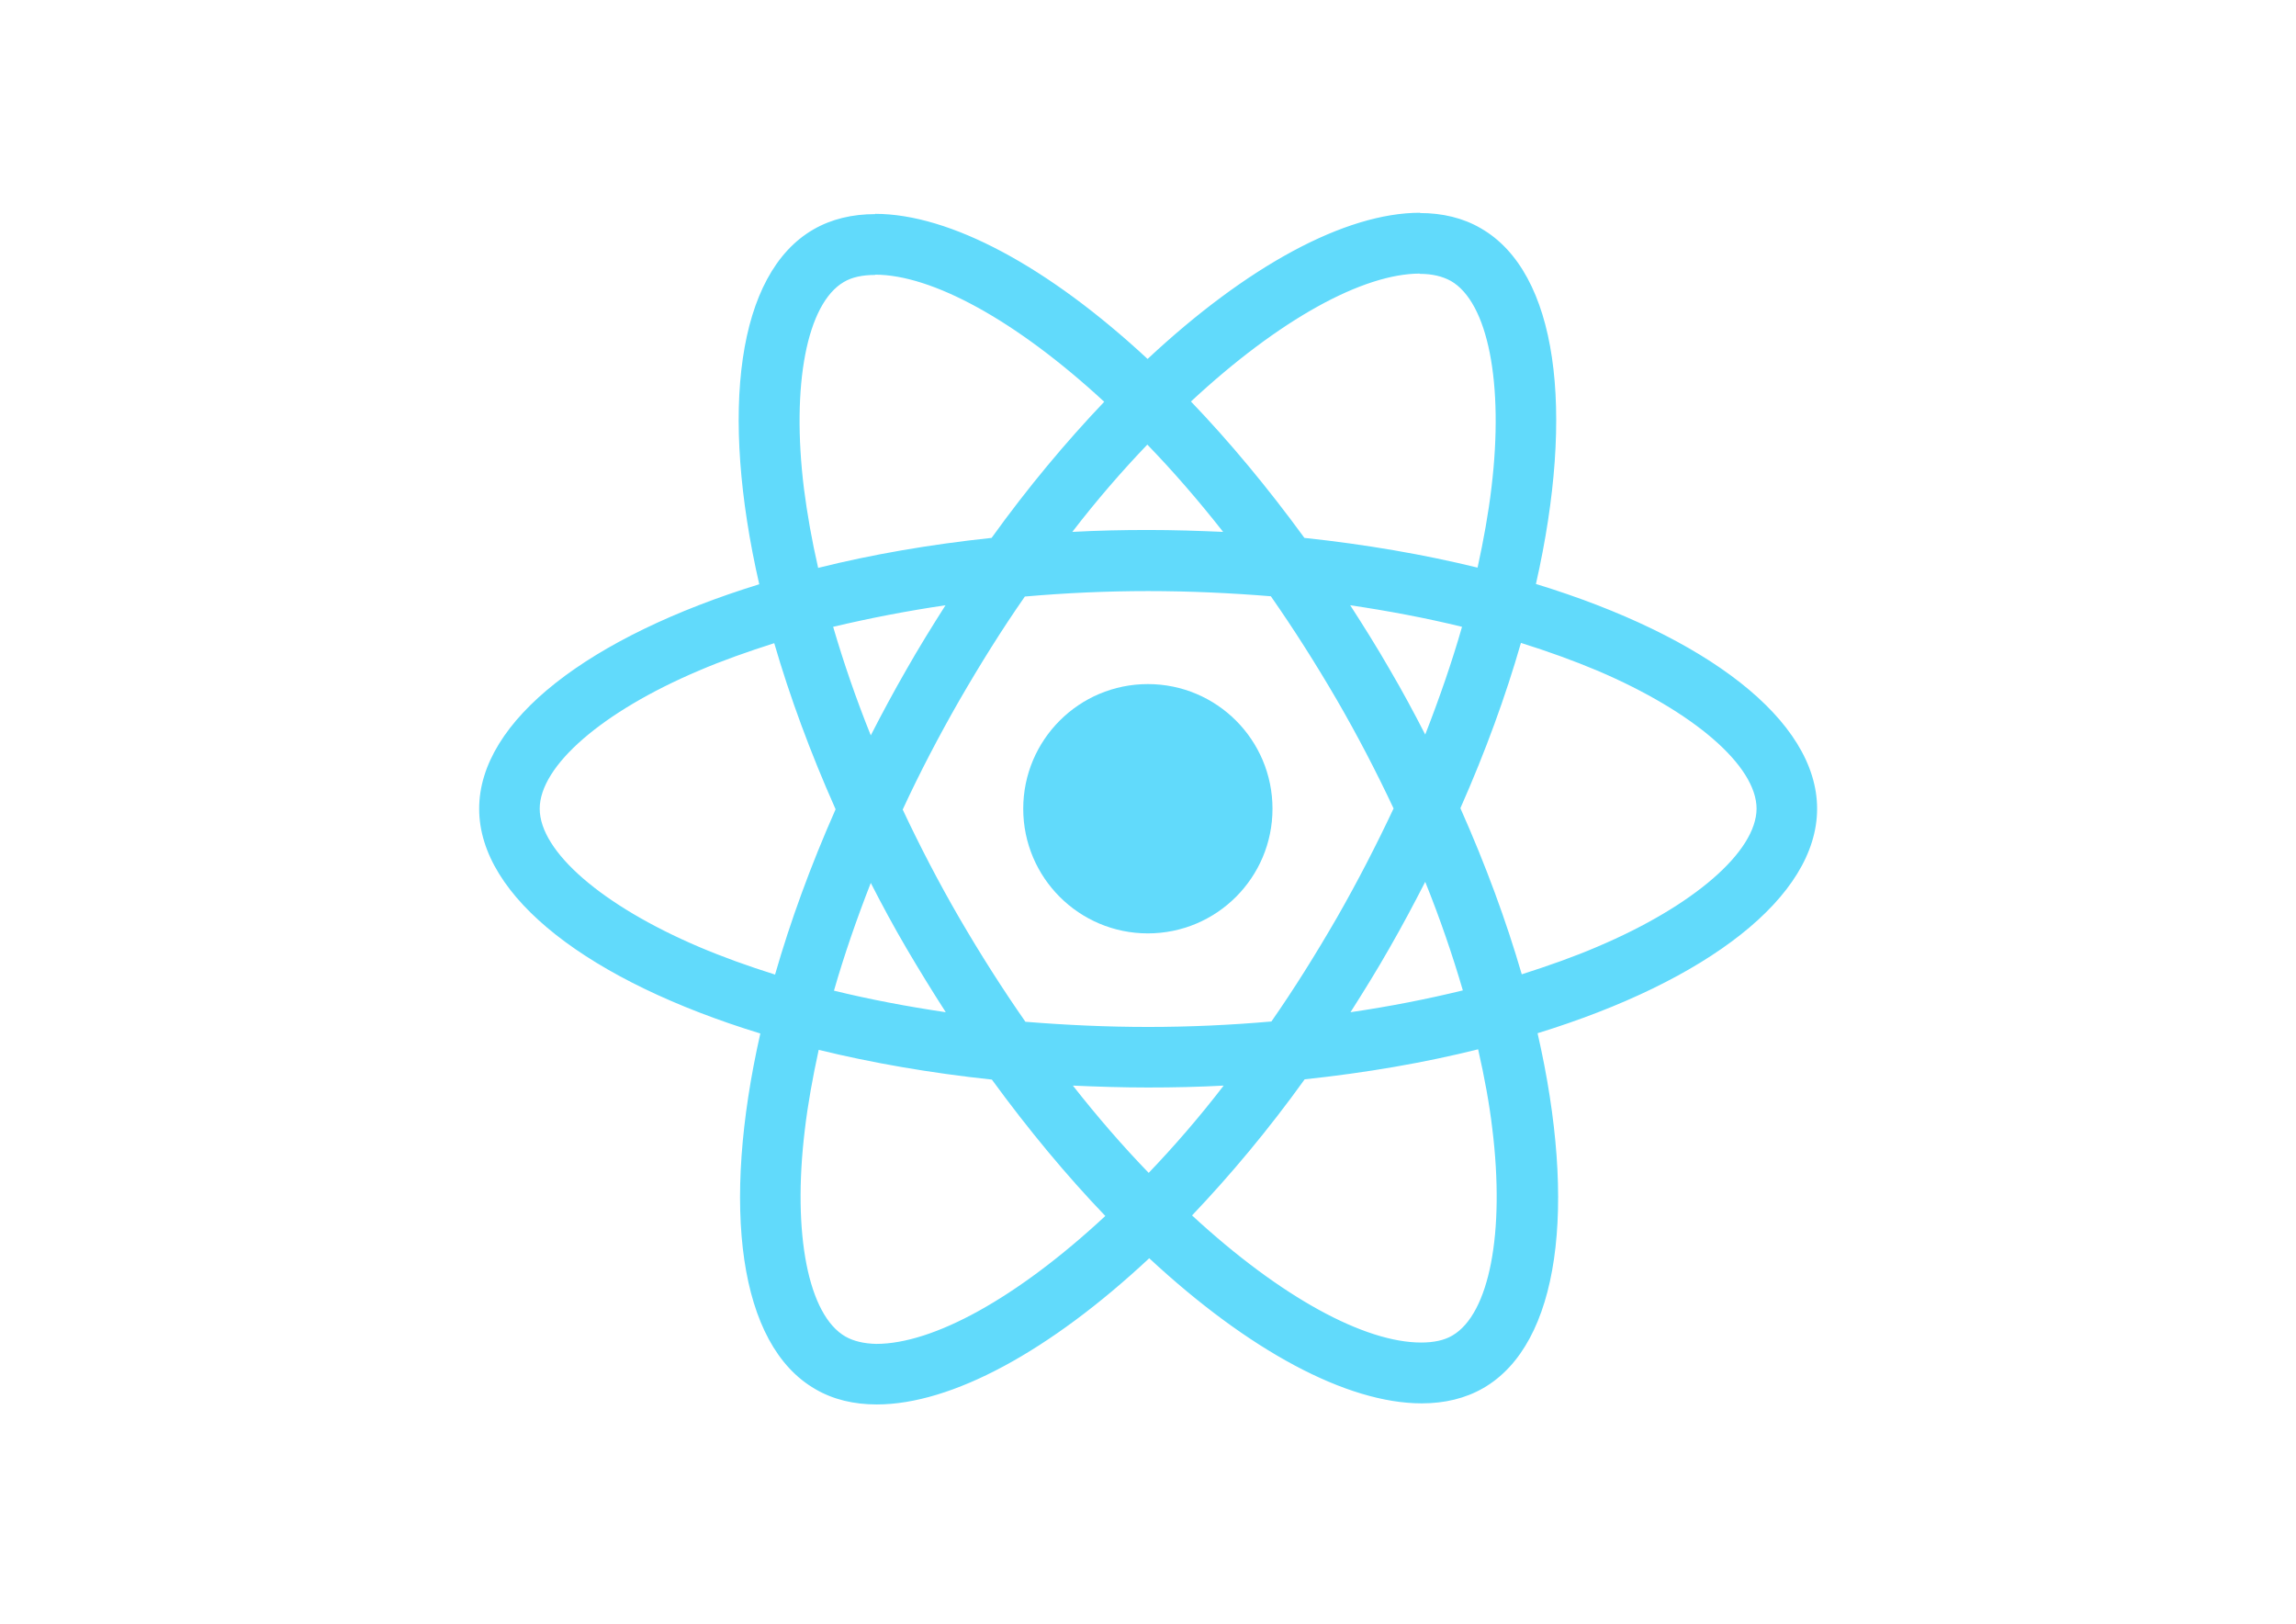
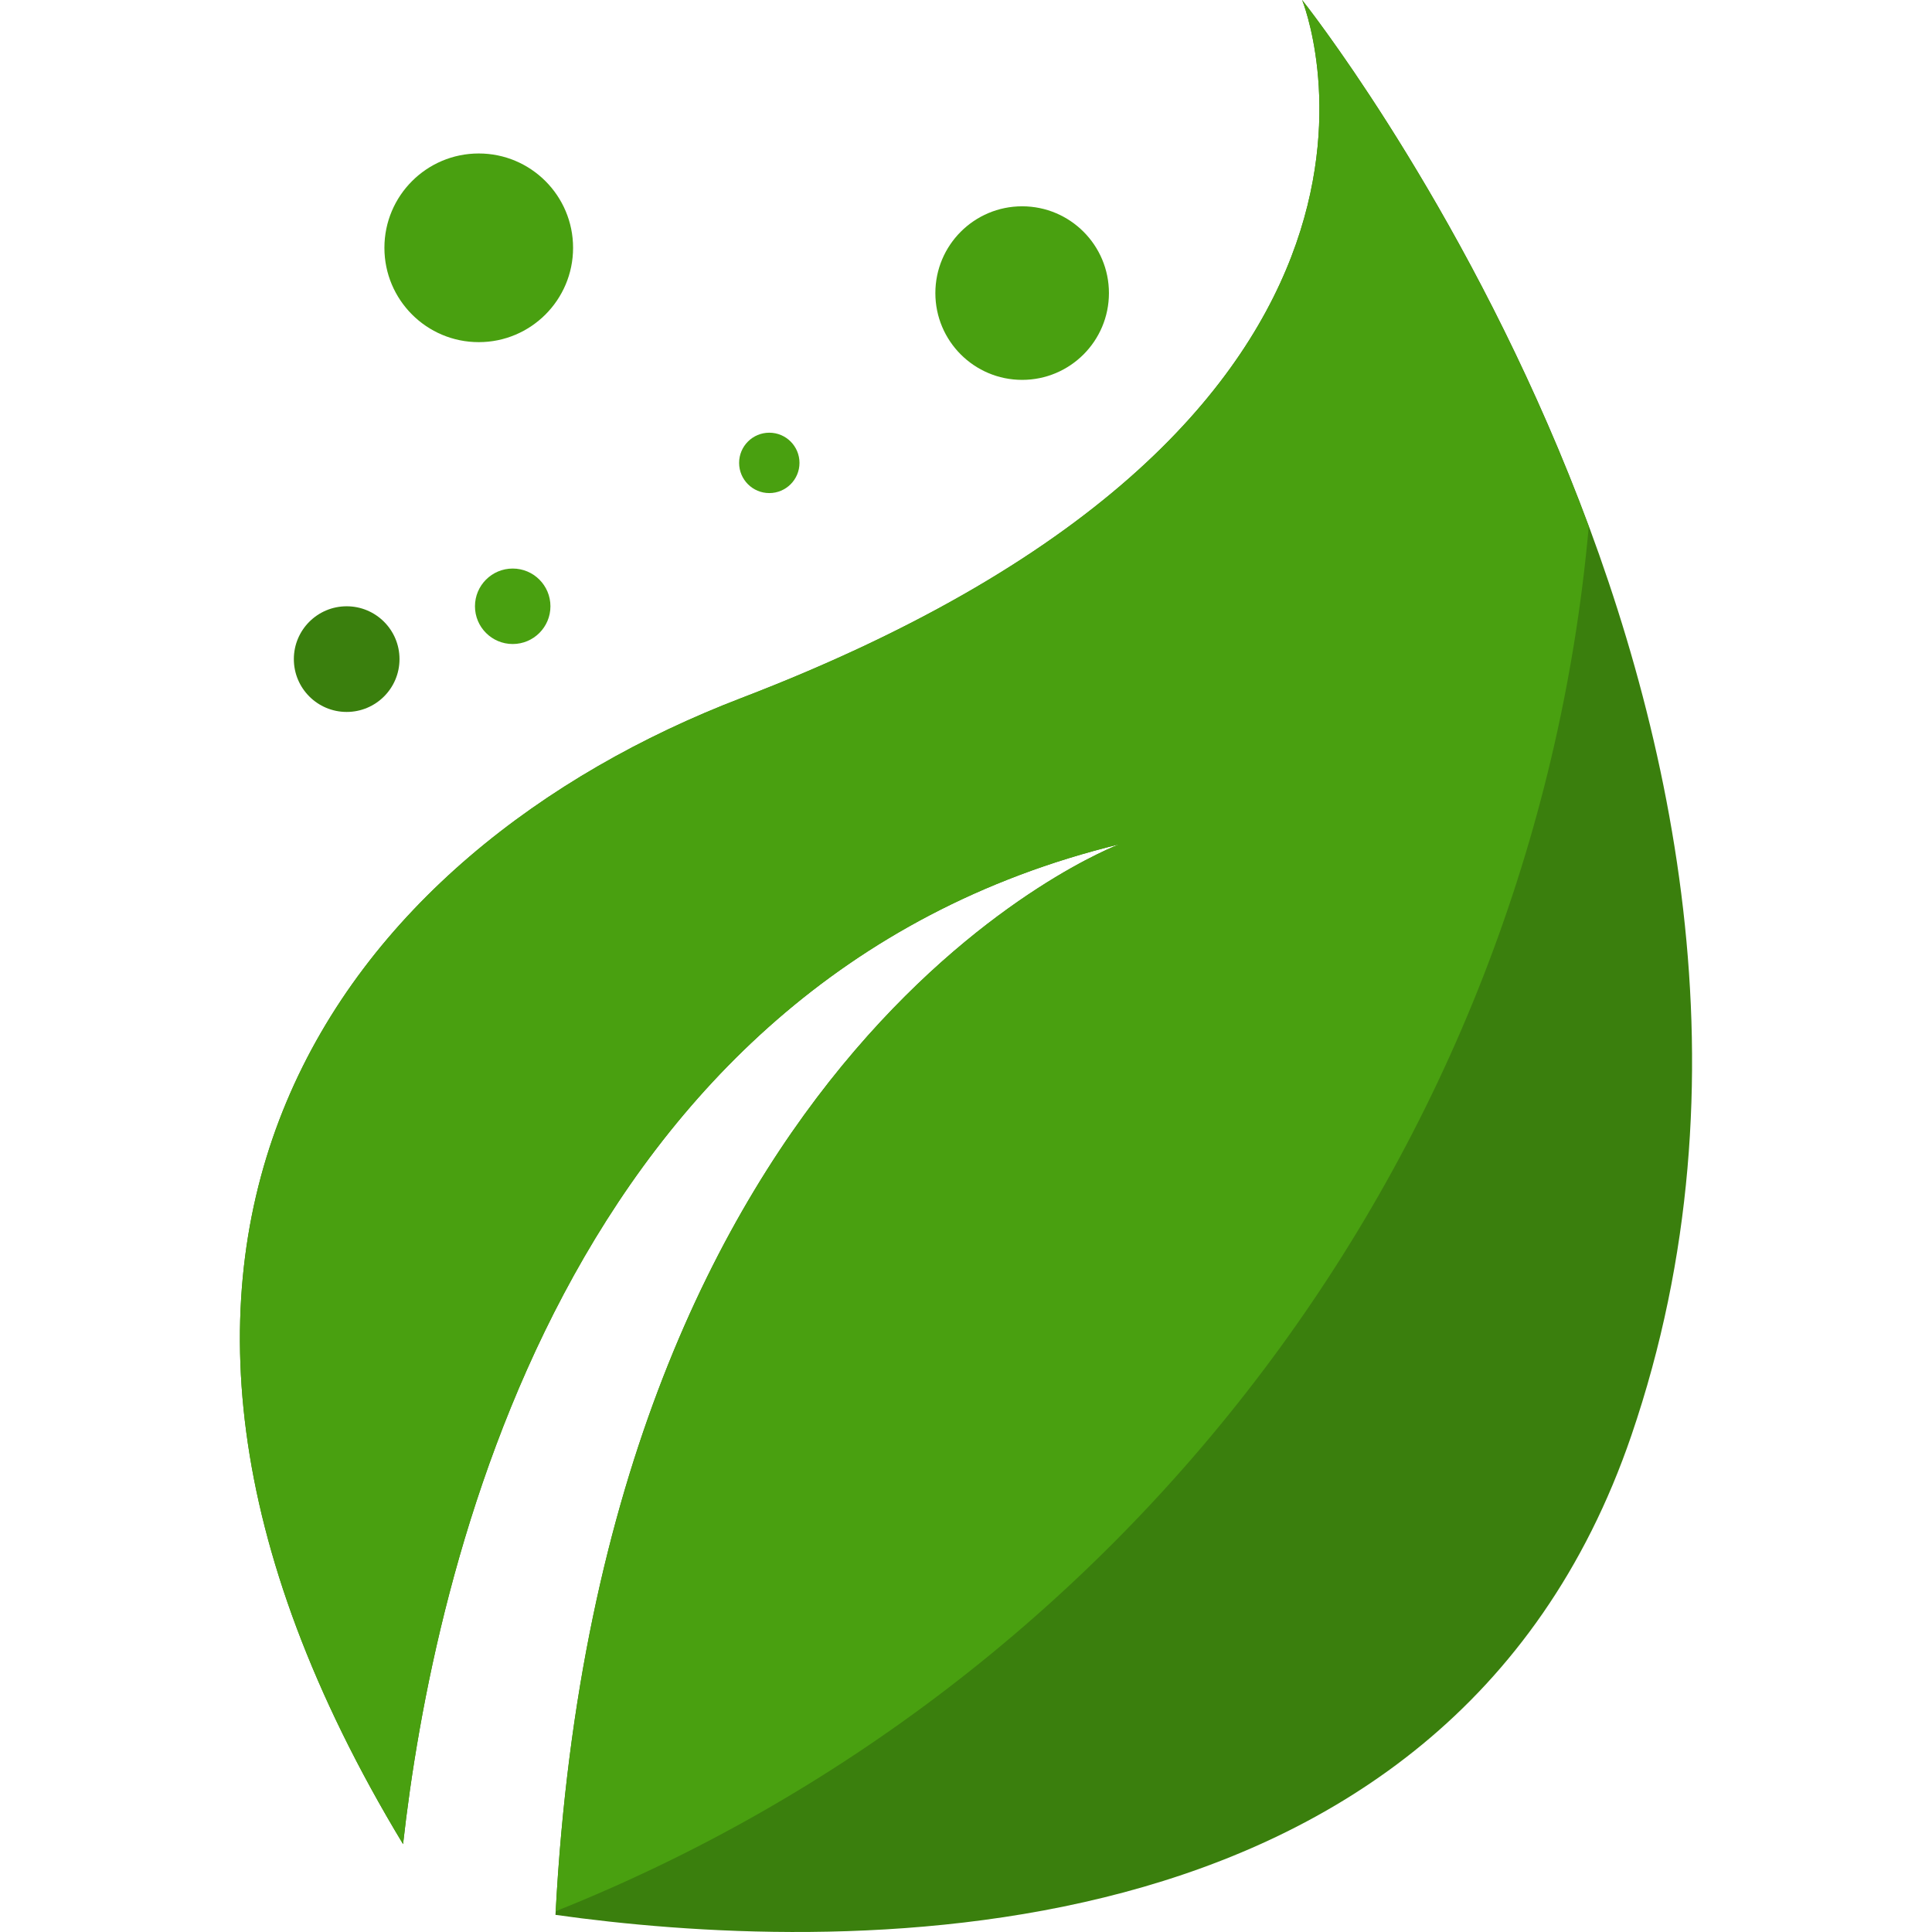
- <svg xmlns="http://www.w3.org/2000/svg" viewBox="0 0 841.9 595.3">
-   <g fill="#61DAFB">
-     <path d="M666.3 296.5c0-32.5-40.7-63.3-103.1-82.4 14.4-63.6 8-114.2-20.2-130.4-6.5-3.8-14.1-5.6-22.4-5.6v22.3c4.6 0 8.3.9 11.4 2.6 13.6 7.8 19.5 37.5 14.9 75.7-1.1 9.4-2.9 19.3-5.1 29.4-19.6-4.8-41-8.5-63.5-10.9-13.5-18.5-27.5-35.3-41.6-50 32.6-30.3 63.2-46.9 84-46.9V78c-27.5 0-63.5 19.6-99.9 53.6-36.4-33.8-72.4-53.2-99.9-53.2v22.3c20.7 0 51.4 16.5 84 46.6-14 14.7-28 31.4-41.3 49.9-22.6 2.4-44 6.1-63.6 11-2.3-10-4-19.7-5.2-29-4.7-38.2 1.1-67.9 14.6-75.8 3-1.8 6.9-2.6 11.5-2.6V78.5c-8.4 0-16 1.8-22.6 5.6-28.1 16.2-34.4 66.7-19.9 130.1-62.2 19.2-102.7 49.9-102.7 82.3 0 32.5 40.7 63.3 103.1 82.4-14.4 63.6-8 114.2 20.2 130.4 6.5 3.8 14.1 5.6 22.5 5.6 27.5 0 63.5-19.6 99.9-53.6 36.4 33.8 72.4 53.2 99.9 53.2 8.4 0 16-1.8 22.6-5.6 28.1-16.2 34.4-66.7 19.9-130.1 62-19.1 102.5-49.9 102.5-82.3zm-130.2-66.7c-3.7 12.9-8.3 26.2-13.5 39.5-4.1-8-8.4-16-13.1-24-4.6-8-9.5-15.8-14.4-23.4 14.2 2.1 27.9 4.7 41 7.9zm-45.8 106.5c-7.8 13.5-15.8 26.3-24.1 38.2-14.9 1.3-30 2-45.2 2-15.1 0-30.2-.7-45-1.9-8.3-11.9-16.4-24.6-24.2-38-7.6-13.1-14.5-26.4-20.8-39.8 6.2-13.4 13.2-26.8 20.7-39.9 7.8-13.5 15.8-26.3 24.1-38.2 14.9-1.3 30-2 45.2-2 15.1 0 30.2.7 45 1.9 8.3 11.9 16.4 24.6 24.2 38 7.6 13.1 14.5 26.4 20.8 39.8-6.3 13.4-13.2 26.8-20.7 39.9zm32.3-13c5.4 13.4 10 26.8 13.8 39.8-13.1 3.2-26.9 5.9-41.2 8 4.9-7.7 9.8-15.6 14.4-23.7 4.6-8 8.9-16.1 13-24.1zM421.2 430c-9.3-9.6-18.6-20.3-27.8-32 9 .4 18.2.7 27.5.7 9.4 0 18.7-.2 27.8-.7-9 11.7-18.3 22.4-27.5 32zm-74.4-58.9c-14.2-2.1-27.9-4.7-41-7.9 3.7-12.9 8.3-26.2 13.5-39.5 4.1 8 8.4 16 13.1 24 4.7 8 9.5 15.8 14.4 23.4zM420.7 163c9.3 9.6 18.6 20.3 27.8 32-9-.4-18.2-.7-27.5-.7-9.4 0-18.7.2-27.8.7 9-11.7 18.3-22.4 27.5-32zm-74 58.9c-4.9 7.7-9.8 15.6-14.4 23.7-4.6 8-8.9 16-13 24-5.4-13.4-10-26.8-13.8-39.8 13.1-3.1 26.9-5.8 41.2-7.9zm-90.5 125.2c-35.4-15.1-58.3-34.9-58.3-50.6 0-15.7 22.9-35.6 58.3-50.6 8.6-3.7 18-7 27.7-10.1 5.7 19.6 13.2 40 22.5 60.9-9.2 20.8-16.6 41.1-22.2 60.6-9.9-3.1-19.3-6.5-28-10.2zM310 490c-13.6-7.8-19.5-37.5-14.9-75.7 1.1-9.4 2.9-19.3 5.1-29.4 19.6 4.8 41 8.5 63.5 10.9 13.5 18.5 27.5 35.3 41.6 50-32.6 30.3-63.2 46.9-84 46.9-4.5-.1-8.3-1-11.3-2.7zm237.2-76.2c4.7 38.2-1.1 67.9-14.6 75.8-3 1.8-6.9 2.6-11.5 2.6-20.7 0-51.4-16.5-84-46.6 14-14.7 28-31.4 41.3-49.9 22.6-2.4 44-6.1 63.6-11 2.3 10.1 4.1 19.8 5.2 29.1zm38.5-66.7c-8.6 3.7-18 7-27.7 10.1-5.7-19.6-13.2-40-22.5-60.9 9.2-20.8 16.6-41.1 22.2-60.6 9.9 3.1 19.3 6.5 28.1 10.2 35.4 15.1 58.3 34.9 58.3 50.6-.1 15.7-23 35.6-58.4 50.6zM320.8 78.4z" />
-     <circle cx="420.9" cy="296.5" r="45.7" />
-     <path d="M520.5 78.1z" />
+ <svg xmlns="http://www.w3.org/2000/svg" version="1.1" id="Layer_1" x="0px" y="0px" viewBox="0 0 504.125 504.125" style="enable-background:new 0 0 504.125 504.125;" xml:space="preserve">
+   <path style="fill:#3A7F0D;" d="M339.772,0c0,0,44.536,108.954-146.337,182.138C89.719,221.893,10.059,323.789,105.173,481.193  c7.877-70.357,41.653-225.485,186.888-260.884c0,0-135.176,50.546-147.117,279.347c69.459,9.752,232.361,16.305,280.726-125.062  C489.536,187.817,339.772,0,339.772,0z" />
+   <path style="fill:#49A010;" d="M145.007,498.704c147.456-58.849,254.748-196.71,269.556-361.283C384.418,56.107,339.772,0,339.772,0  s44.536,108.954-146.337,182.138C89.719,221.893,10.059,323.789,105.173,481.193c7.877-70.357,41.653-225.485,186.888-260.884  C292.053,220.31,157.279,270.73,145.007,498.704z" />
+   <circle style="fill:#3A7F0D;" cx="90.459" cy="171.985" r="13.785" />
+   <g>
+     <circle style="fill:#49A010;" cx="133.782" cy="158.2" r="9.846" />
+     <circle style="fill:#49A010;" cx="124.921" cy="64.662" r="24.615" />
+     <circle style="fill:#49A010;" cx="200.736" cy="120.785" r="7.877" />
+     <circle style="fill:#49A010;" cx="266.713" cy="76.477" r="22.646" />
  </g>
+   <g>
+ </g>
+   <g>
+ </g>
+   <g>
+ </g>
+   <g>
+ </g>
+   <g>
+ </g>
+   <g>
+ </g>
+   <g>
+ </g>
+   <g>
+ </g>
+   <g>
+ </g>
+   <g>
+ </g>
+   <g>
+ </g>
+   <g>
+ </g>
+   <g>
+ </g>
+   <g>
+ </g>
+   <g>
+ </g>
</svg>
